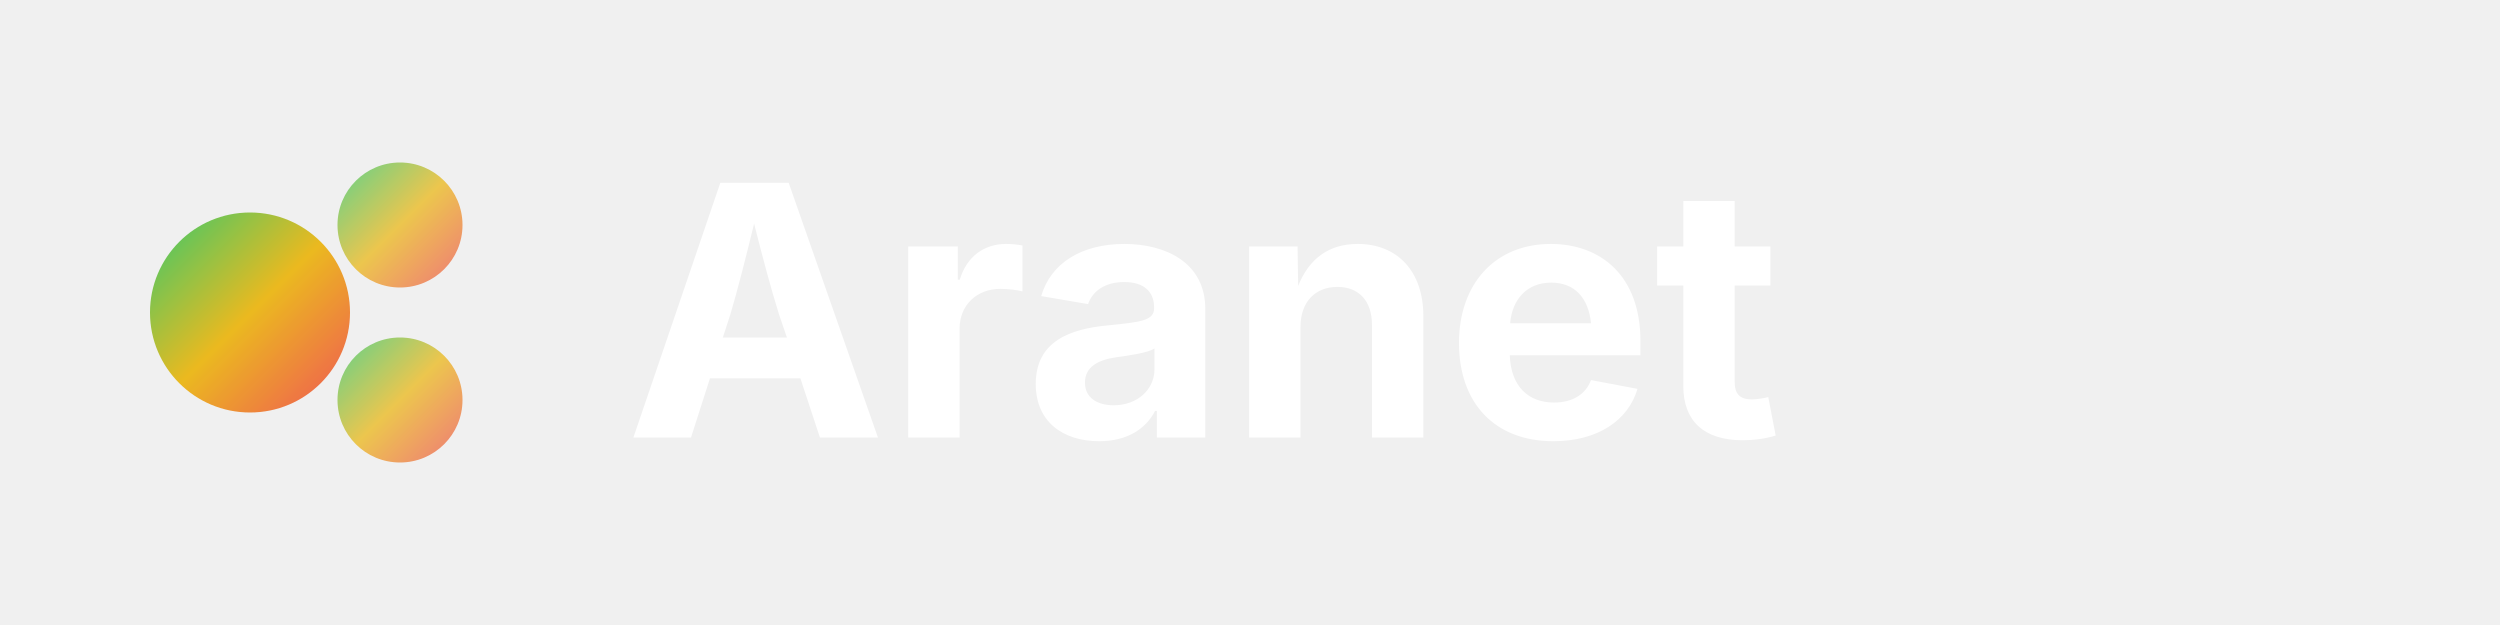
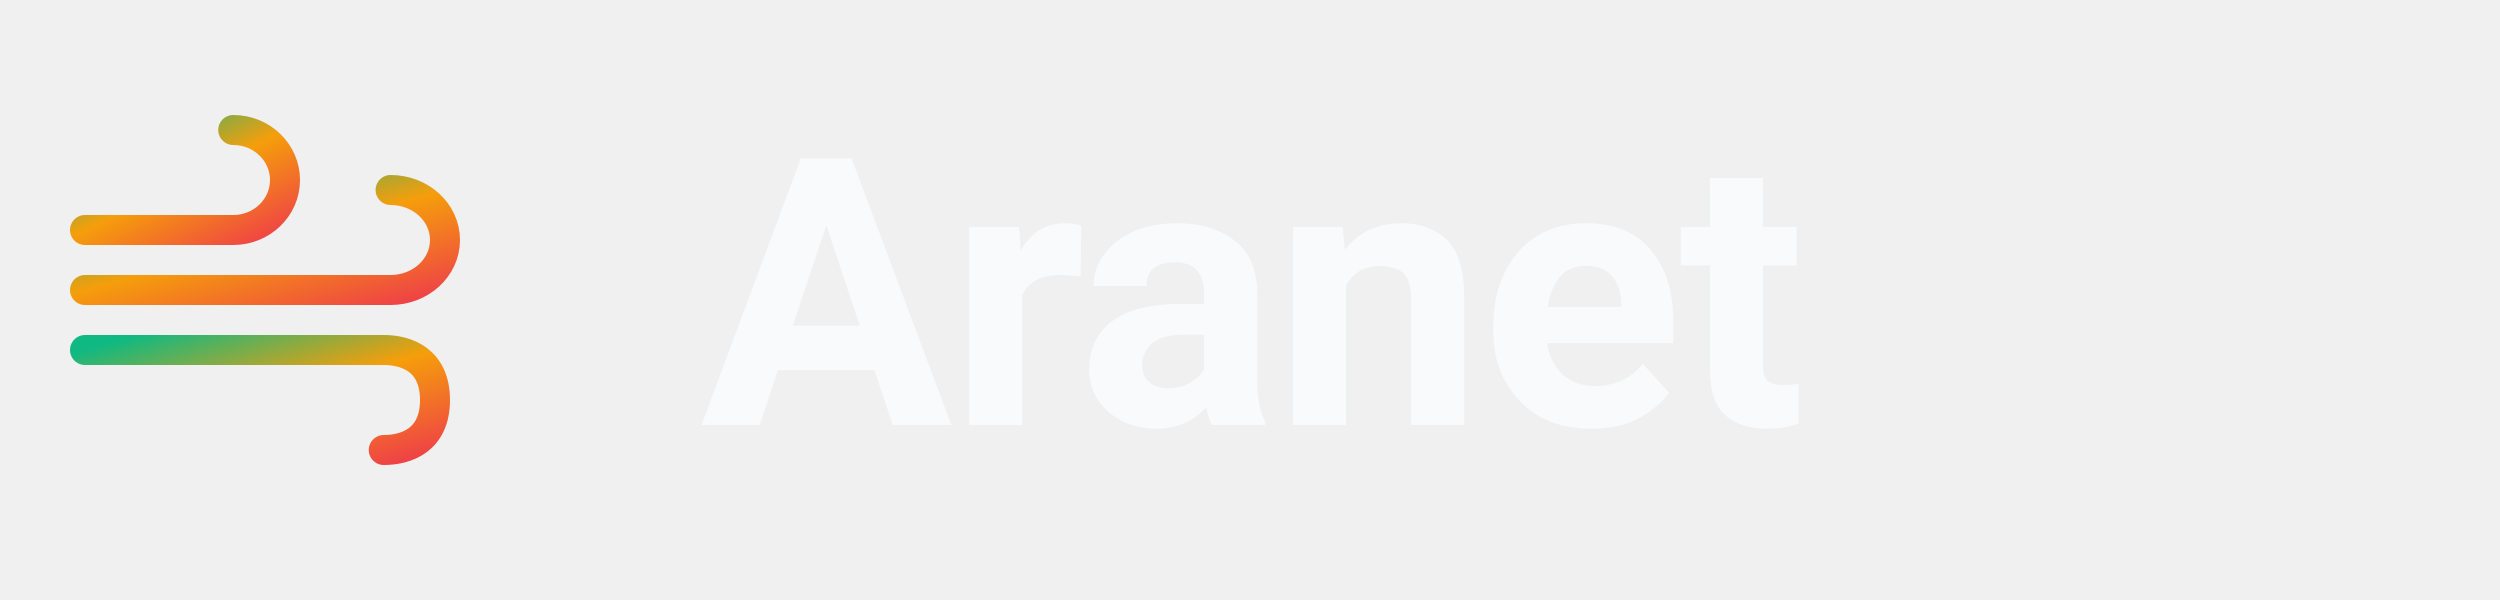
- <svg xmlns="http://www.w3.org/2000/svg" viewBox="0 0 200 50" fill="none">
+ <svg xmlns="http://www.w3.org/2000/svg" viewBox="0 0 200 48" fill="none">
  <defs>
-     <linearGradient id="logoGradient" x1="0%" y1="0%" x2="100%" y2="100%">
-       <stop offset="0%" style="stop-color:#22c55e" />
-       <stop offset="50%" style="stop-color:#eab308" />
-       <stop offset="100%" style="stop-color:#ef4444" />
+     <linearGradient id="aqGradient" x1="0%" y1="0%" x2="100%" y2="100%">
+       <stop offset="0%" stop-color="#10b981" />
+       <stop offset="50%" stop-color="#f59e0b" />
+       <stop offset="100%" stop-color="#ef4444" />
    </linearGradient>
  </defs>
-   <circle cx="20" cy="25" r="8" fill="url(#logoGradient)" opacity="0.9" />
-   <circle cx="32" cy="18" r="5" fill="url(#logoGradient)" opacity="0.7" />
-   <circle cx="32" cy="32" r="5" fill="url(#logoGradient)" opacity="0.7" />
-   <text x="50" y="35" font-family="system-ui, -apple-system, sans-serif" font-size="28" font-weight="700" fill="#ffffff">
+   <g transform="translate(2, 4) scale(1.6)">
+     <path d="M18.279 7C19.782 7 21 8.119 21 9.5C21 10.881 19.782 12 18.279 12H3" stroke="url(#aqGradient)" stroke-width="1.5" stroke-linecap="round" stroke-linejoin="round" />
+     <path d="M17.938 20C19.077 20 20.5 19.5 20.5 17.5C20.5 15.5 19.077 15 17.938 15H3" stroke="url(#aqGradient)" stroke-width="1.5" stroke-linecap="round" stroke-linejoin="round" />
+     <path d="M10.412 4C11.841 4 13 5.119 13 6.5C13 7.881 11.841 9 10.412 9H3" stroke="url(#aqGradient)" stroke-width="1.5" stroke-linecap="round" stroke-linejoin="round" />
+   </g>
+   <text x="56" y="34" font-family="system-ui, -apple-system, BlinkMacSystemFont, 'Segoe UI', Roboto, sans-serif" font-size="30" font-weight="600" fill="#f8fafc" letter-spacing="-0.01em">
    Aranet
  </text>
</svg>
